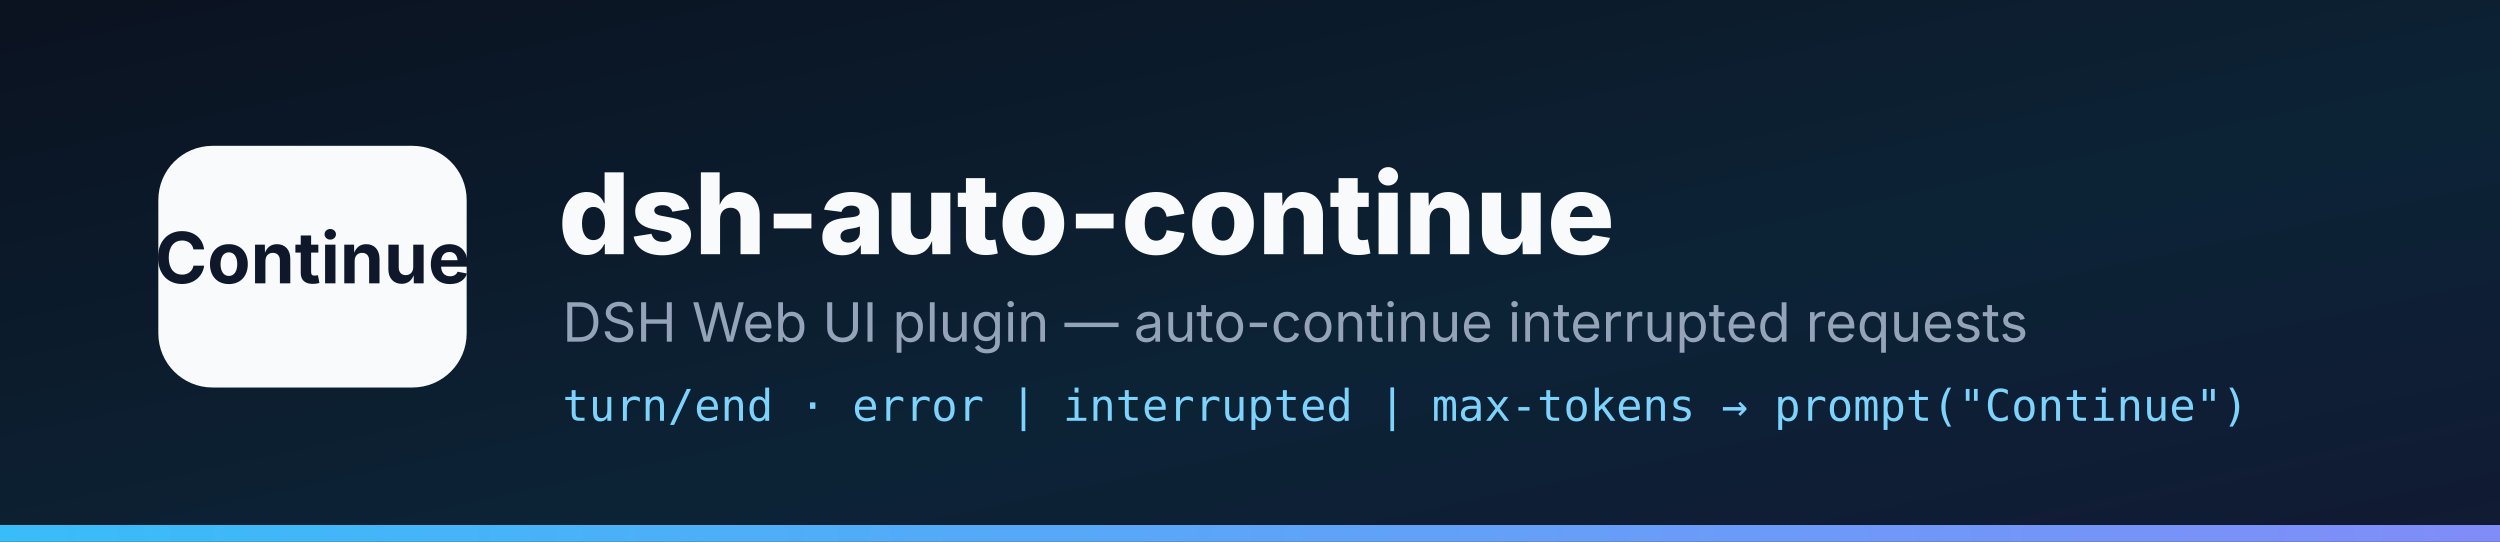
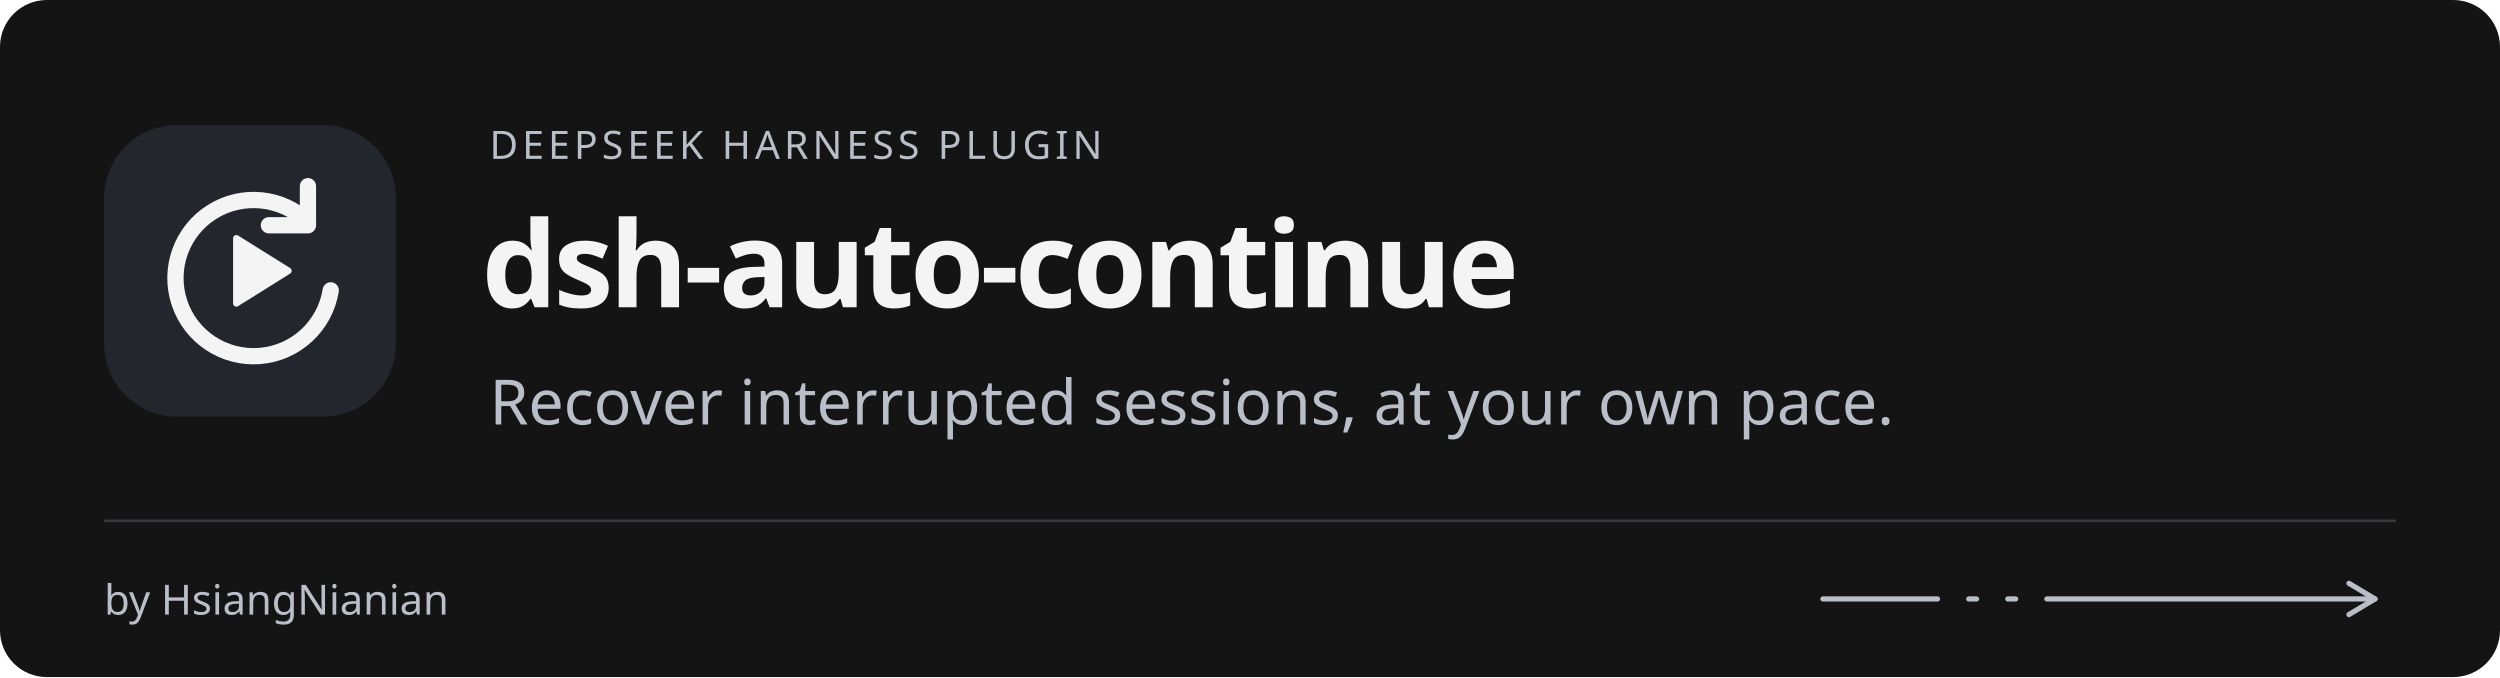
- <svg xmlns="http://www.w3.org/2000/svg" width="1200" height="260" font-family="system-ui, -apple-system, 'Segoe UI', sans-serif" viewBox="0 0 1200 260">
-   <defs>
-     <linearGradient id="bg" x1="0" x2="1" y1="0" y2="1">
-       <stop offset="0%" stop-color="#0b1220" />
-       <stop offset="60%" stop-color="#0c2336" />
-       <stop offset="100%" stop-color="#111a33" />
-     </linearGradient>
-     <linearGradient id="bar" x1="0" x2="1" y1="0" y2="0">
-       <stop offset="0%" stop-color="#38bdf8" />
-       <stop offset="100%" stop-color="#818cf8" />
-     </linearGradient>
-   </defs>
-   <rect width="1200" height="260" fill="url(#bg)" />
-   <rect width="1200" height="8" x="0" y="252" fill="url(#bar)" />
-   <rect width="148" height="116" x="76" y="70" fill="#f8fafc" rx="26" />
-   <text x="150" y="136" fill="#0f172a" font-size="34" font-weight="700" text-anchor="middle">Continue</text>
-   <text x="268" y="122" fill="#f8fafc" font-size="54" font-weight="800">dsh-auto-continue</text>
-   <text x="270" y="164" fill="#94a3b8" font-size="26">DSH Web UI plugin — auto-continue interrupted requests</text>
-   <text x="270" y="202" fill="#7dd3fc" font-family="ui-monospace, SFMono-Regular, Menlo, monospace" font-size="21">turn/end · error | interrupted | max-tokens → prompt("Continue")</text>
+ <svg xmlns="http://www.w3.org/2000/svg" width="960" height="260" viewBox="0 0 960 260" role="img" lang="en" aria-labelledby="title description">
+   <style>
+     text { font-family: -apple-system, BlinkMacSystemFont, 'Segoe UI', 'Noto Sans', 'PingFang SC', 'Microsoft YaHei', sans-serif; }
+     .wordmark { font-size: 46px; font-weight: 650; letter-spacing: -1.5px; }
+     .tagline { font-size: 24px; }
+     .compact { display: none; }
+     @media (max-width: 520px) {
+       .eyebrow { font-size: 23px; letter-spacing: 0; }
+       .wordmark { font-size: 49px; }
+       .tagline { font-size: 32px; }
+       .credit { font-size: 25px; }
+       .full { display: none; }
+       .compact { display: inline; }
+     }
+   </style>
+   <rect width="960" height="260" rx="18" fill="#141414" />
+   <rect x="40" y="48" width="112" height="112" rx="28" fill="#23262c" />
+   <g transform="translate(57 64) scale(1.25)">
+     <path d="M49 17A24 24 0 1 0 56 38" fill="none" stroke="#f4f4f5" stroke-width="5" stroke-linecap="round" />
+     <path d="M49 6v12H37" fill="none" stroke="#f4f4f5" stroke-width="5" stroke-linecap="round" stroke-linejoin="round" />
+     <path d="M27 22l16 10-16 10Z" fill="#f4f4f5" stroke="#f4f4f5" stroke-width="2" stroke-linejoin="round" />
+   </g>
+   <g fill="#f4f4f5">
+     <text class="eyebrow" x="188" y="61" fill="#b9bec8" font-size="15" letter-spacing="1.6">DEEPSEEK HARNESS PLUGIN</text>
+     <text class="wordmark" x="185" y="118">dsh-auto-continue</text>
+     <text class="tagline full" x="188" y="163" fill="#b9bec8">Recover interrupted sessions, at your own pace.</text>
+     <text class="tagline compact" x="188" y="163" fill="#b9bec8">Interrupted? Keep going.</text>
+   </g>
+   <path d="M40 200H920" stroke="#37393e" />
+   <text class="credit" x="40" y="236" fill="#b9bec8" font-size="16">by HsiangNianian</text>
+   <g fill="none" stroke="#b9bec8" stroke-width="2" stroke-linecap="round" stroke-linejoin="round">
+     <path d="M700 230h44m12 0h3m12 0h3m12 0h126" />
+     <path d="m902 224 10 6-10 6" />
+   </g>
</svg>
